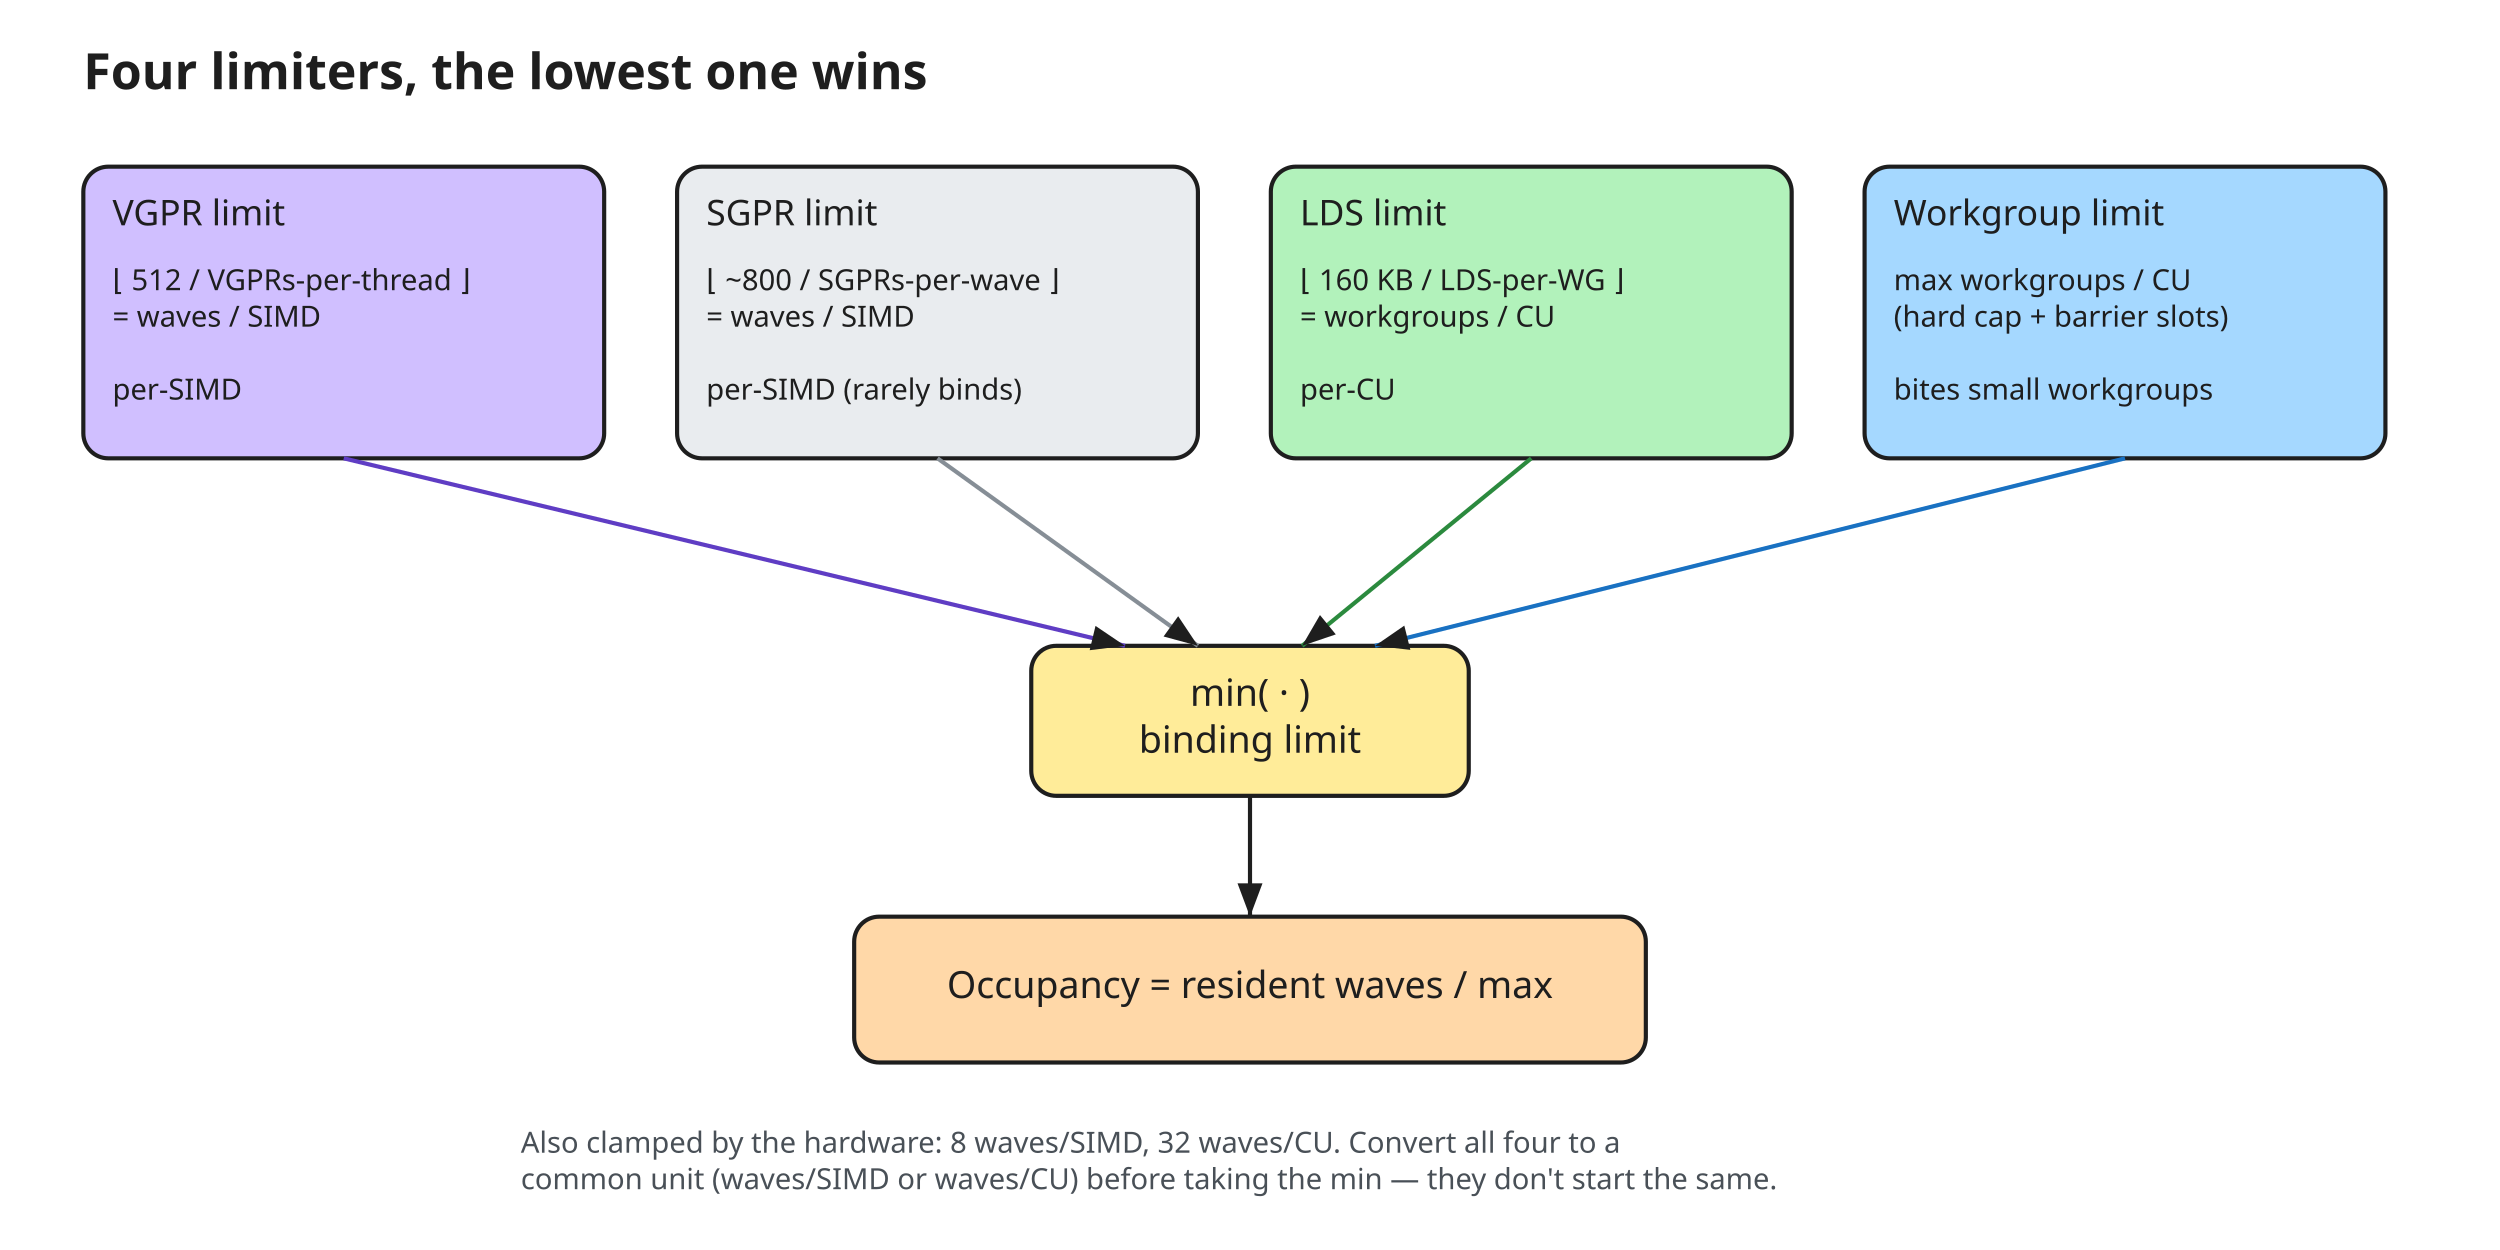
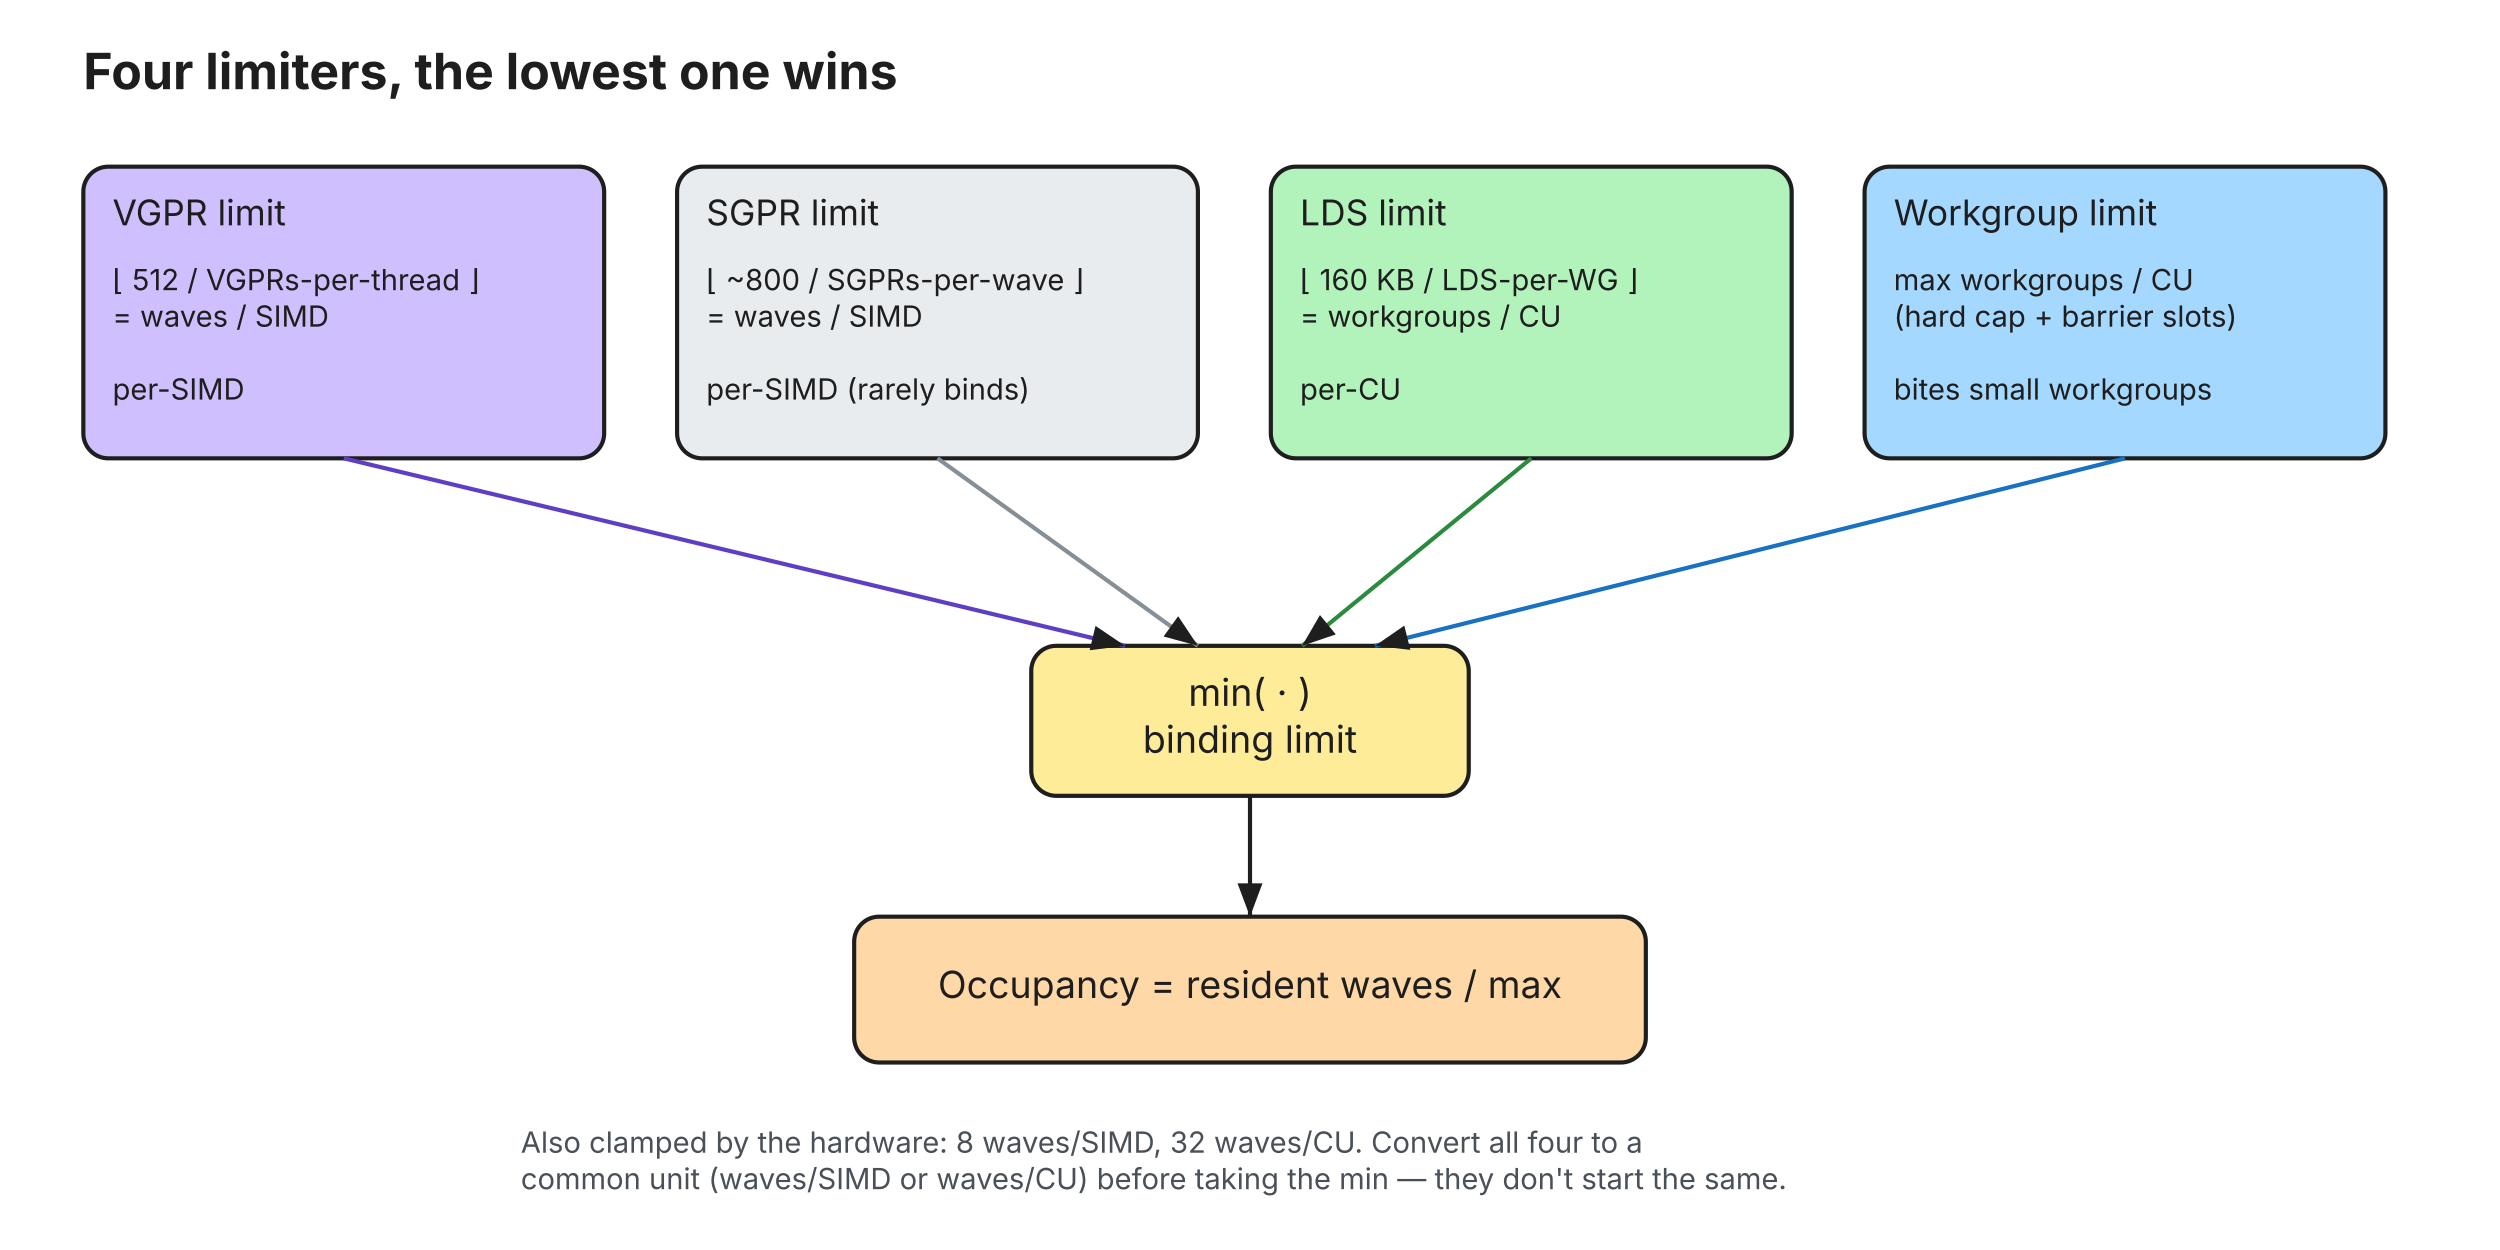
- <svg xmlns="http://www.w3.org/2000/svg" width="1200" height="600" viewBox="0 0 1200 600" font-family="Comic Sans MS, Segoe Print, sans-serif">
+ <svg xmlns="http://www.w3.org/2000/svg" width="1200" height="600" viewBox="0 0 1200 600" font-family="system-ui, -apple-system, sans-serif">
  <defs>
    <marker id="ah" markerWidth="10" markerHeight="10" refX="8" refY="3" orient="auto" markerUnits="strokeWidth">
      <path d="M0,0 L8,3 L0,6 Z" fill="#1e1e1e" />
    </marker>
  </defs>
  <rect width="1200" height="600" fill="#ffffff" />
  <rect x="40" y="80" width="250" height="140" rx="12" fill="#d0bfff" stroke="#1e1e1e" stroke-width="2" />
  <rect x="325" y="80" width="250" height="140" rx="12" fill="#e9ecef" stroke="#1e1e1e" stroke-width="2" />
  <rect x="610" y="80" width="250" height="140" rx="12" fill="#b2f2bb" stroke="#1e1e1e" stroke-width="2" />
  <rect x="895" y="80" width="250" height="140" rx="12" fill="#a5d8ff" stroke="#1e1e1e" stroke-width="2" />
  <rect x="495" y="310" width="210" height="72" rx="12" fill="#ffec99" stroke="#1e1e1e" stroke-width="2" />
  <line x1="165" y1="220" x2="540" y2="310" stroke="#5f3dc4" stroke-width="2" marker-end="url(#ah)" />
  <line x1="450" y1="220" x2="575" y2="310" stroke="#868e96" stroke-width="2" marker-end="url(#ah)" />
  <line x1="735" y1="220" x2="625" y2="310" stroke="#2b8a3e" stroke-width="2" marker-end="url(#ah)" />
  <line x1="1020" y1="220" x2="660" y2="310" stroke="#1971c2" stroke-width="2" marker-end="url(#ah)" />
  <rect x="410" y="440" width="380" height="70" rx="12" fill="#ffd8a8" stroke="#1e1e1e" stroke-width="2" />
  <line x1="600" y1="382" x2="600" y2="440" stroke="#1e1e1e" stroke-width="2" marker-end="url(#ah)" />
  <text x="40" y="42.8" font-size="24" text-anchor="start" fill="#1e1e1e" font-weight="bold">Four limiters, the lowest one wins</text>
  <text x="54" y="108.15" font-size="17" text-anchor="start" fill="#1e1e1e" font-weight="normal">VGPR limit</text>
  <text x="54" y="139.3" font-size="14" text-anchor="start" fill="#1e1e1e" font-weight="normal">⌊ 512 / VGPRs-per-thread ⌋</text>
  <text x="54" y="156.8" font-size="14" text-anchor="start" fill="#1e1e1e" font-weight="normal">= waves / SIMD</text>
  <text x="54" y="174.3" font-size="14" text-anchor="start" fill="#1e1e1e" font-weight="normal" />
  <text x="54" y="191.8" font-size="14" text-anchor="start" fill="#1e1e1e" font-weight="normal">per-SIMD</text>
  <text x="339" y="108.15" font-size="17" text-anchor="start" fill="#1e1e1e" font-weight="normal">SGPR limit</text>
  <text x="339" y="139.3" font-size="14" text-anchor="start" fill="#1e1e1e" font-weight="normal">⌊ ~800 / SGPRs-per-wave ⌋</text>
  <text x="339" y="156.8" font-size="14" text-anchor="start" fill="#1e1e1e" font-weight="normal">= waves / SIMD</text>
  <text x="339" y="174.3" font-size="14" text-anchor="start" fill="#1e1e1e" font-weight="normal" />
  <text x="339" y="191.8" font-size="14" text-anchor="start" fill="#1e1e1e" font-weight="normal">per-SIMD (rarely binds)</text>
  <text x="624" y="108.15" font-size="17" text-anchor="start" fill="#1e1e1e" font-weight="normal">LDS limit</text>
  <text x="624" y="139.3" font-size="14" text-anchor="start" fill="#1e1e1e" font-weight="normal">⌊ 160 KB / LDS-per-WG ⌋</text>
  <text x="624" y="156.8" font-size="14" text-anchor="start" fill="#1e1e1e" font-weight="normal">= workgroups / CU</text>
  <text x="624" y="174.3" font-size="14" text-anchor="start" fill="#1e1e1e" font-weight="normal" />
  <text x="624" y="191.8" font-size="14" text-anchor="start" fill="#1e1e1e" font-weight="normal">per-CU</text>
  <text x="909" y="108.15" font-size="17" text-anchor="start" fill="#1e1e1e" font-weight="normal">Workgroup limit</text>
  <text x="909" y="139.3" font-size="14" text-anchor="start" fill="#1e1e1e" font-weight="normal">max workgroups / CU</text>
  <text x="909" y="156.8" font-size="14" text-anchor="start" fill="#1e1e1e" font-weight="normal">(hard cap + barrier slots)</text>
  <text x="909" y="174.3" font-size="14" text-anchor="start" fill="#1e1e1e" font-weight="normal" />
  <text x="909" y="191.8" font-size="14" text-anchor="start" fill="#1e1e1e" font-weight="normal">bites small workgroups</text>
  <text x="600.0" y="338.8" font-size="18" text-anchor="middle" fill="#1e1e1e" font-weight="normal">min( · )</text>
  <text x="600.0" y="361.3" font-size="18" text-anchor="middle" fill="#1e1e1e" font-weight="normal">binding limit</text>
  <text x="600.0" y="479.05" font-size="18" text-anchor="middle" fill="#1e1e1e" font-weight="normal">Occupancy = resident waves / max</text>
  <text x="250" y="553.3" font-size="14" text-anchor="start" fill="#495057" font-weight="normal">Also clamped by the hardware: 8 waves/SIMD, 32 waves/CU.   Convert all four to a</text>
  <text x="250" y="570.8" font-size="14" text-anchor="start" fill="#495057" font-weight="normal">common unit (waves/SIMD or waves/CU) before taking the min — they don't start the same.</text>
</svg>
